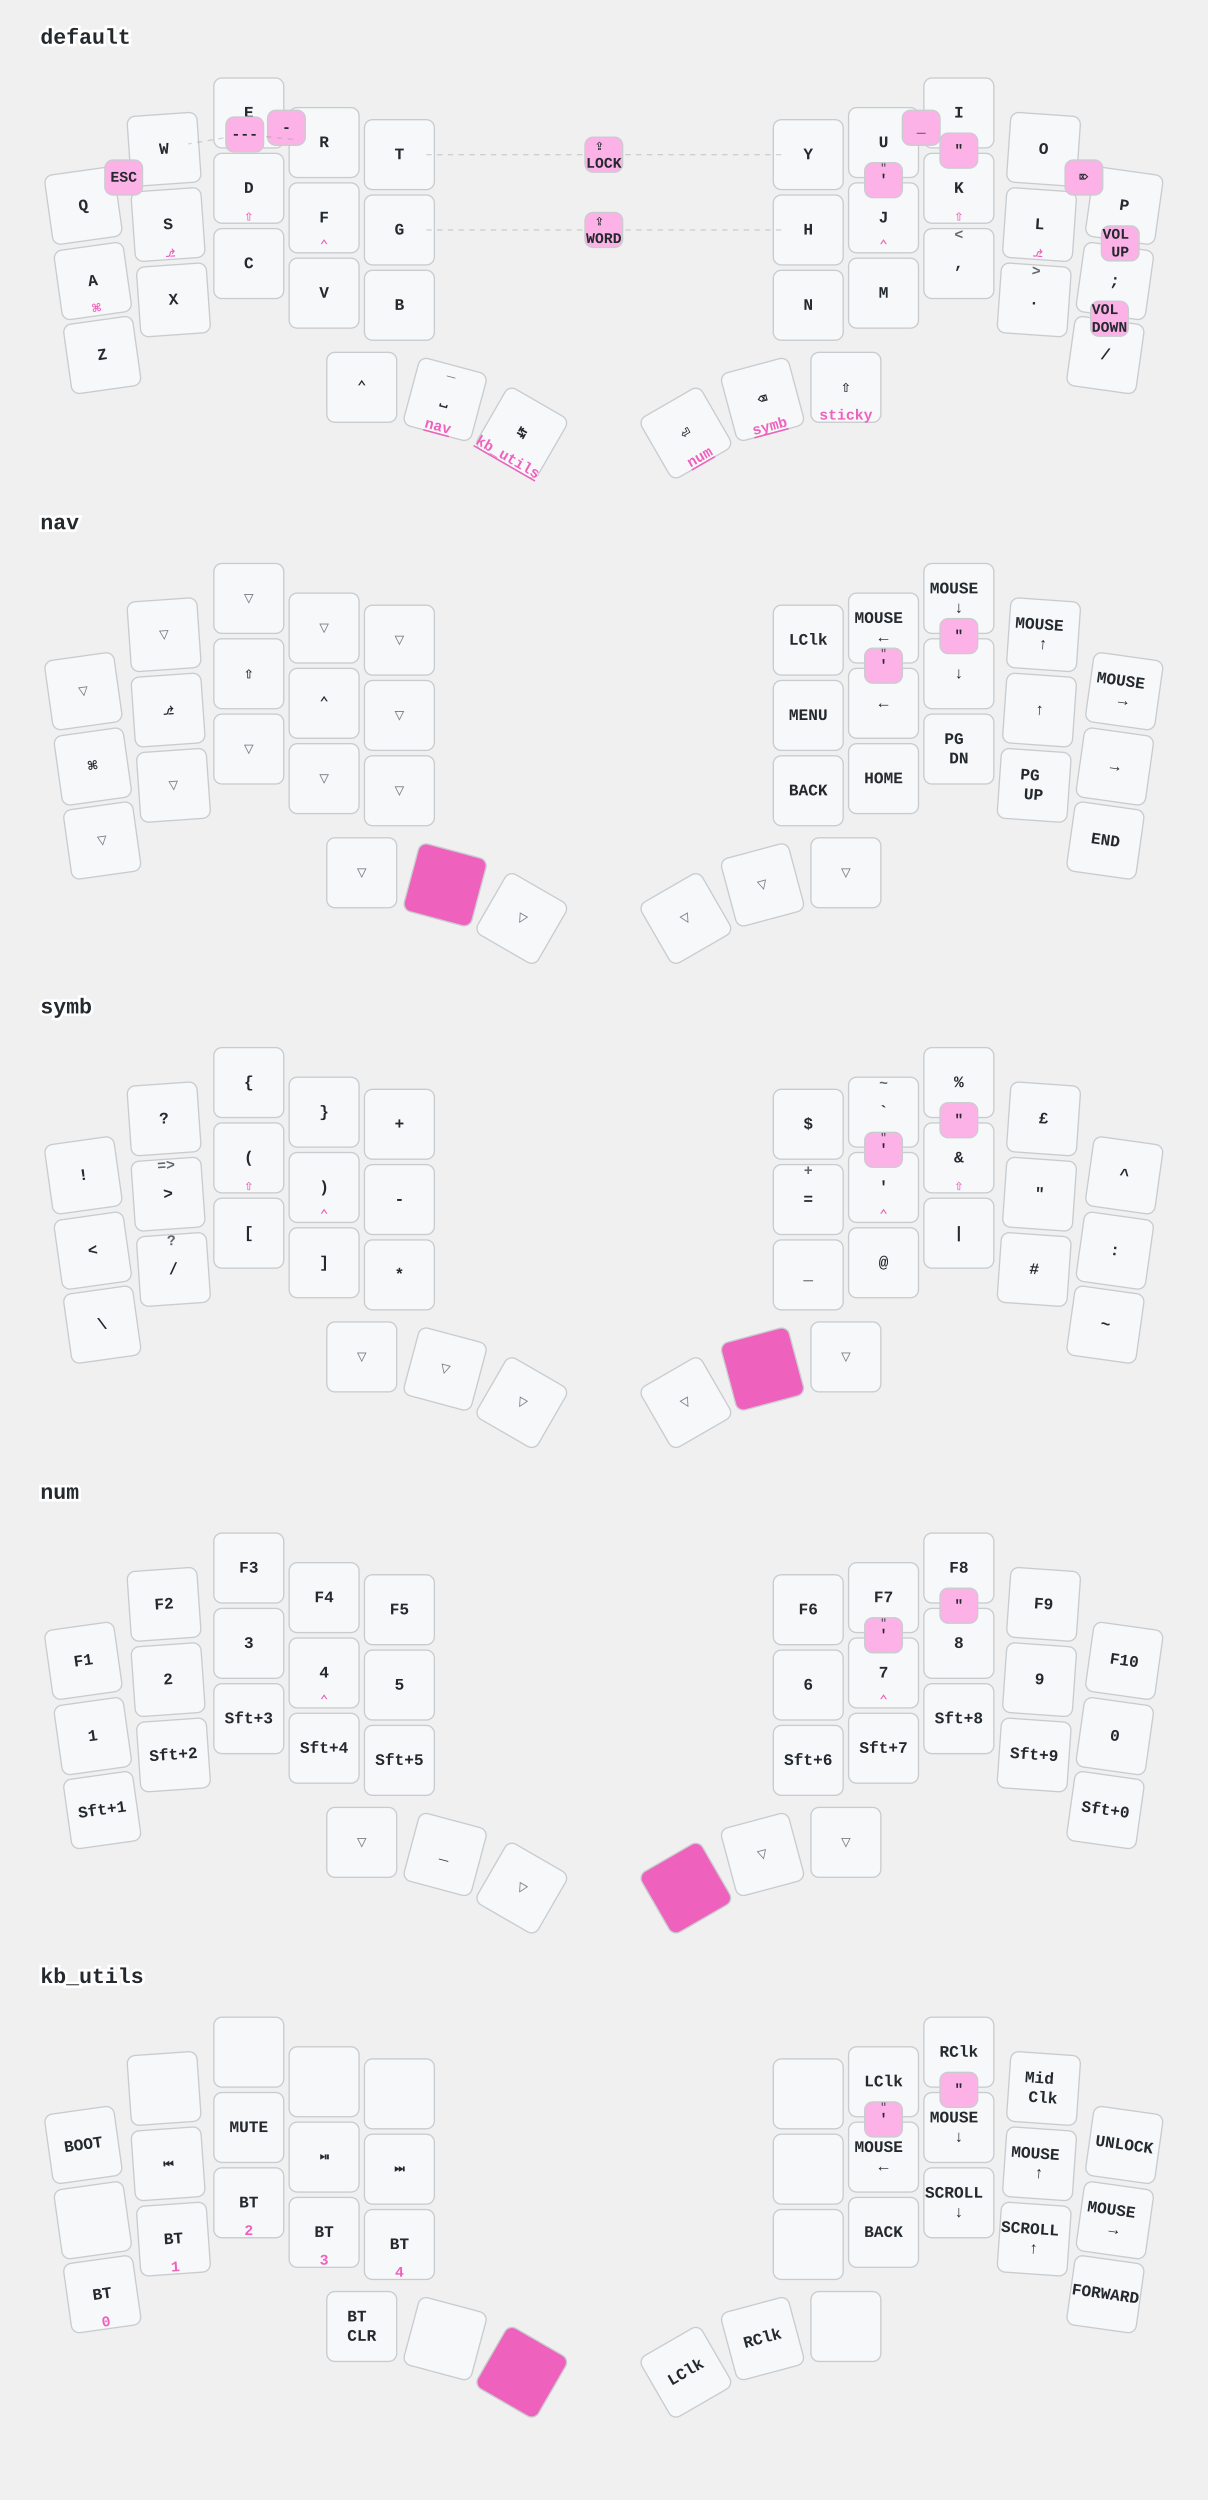
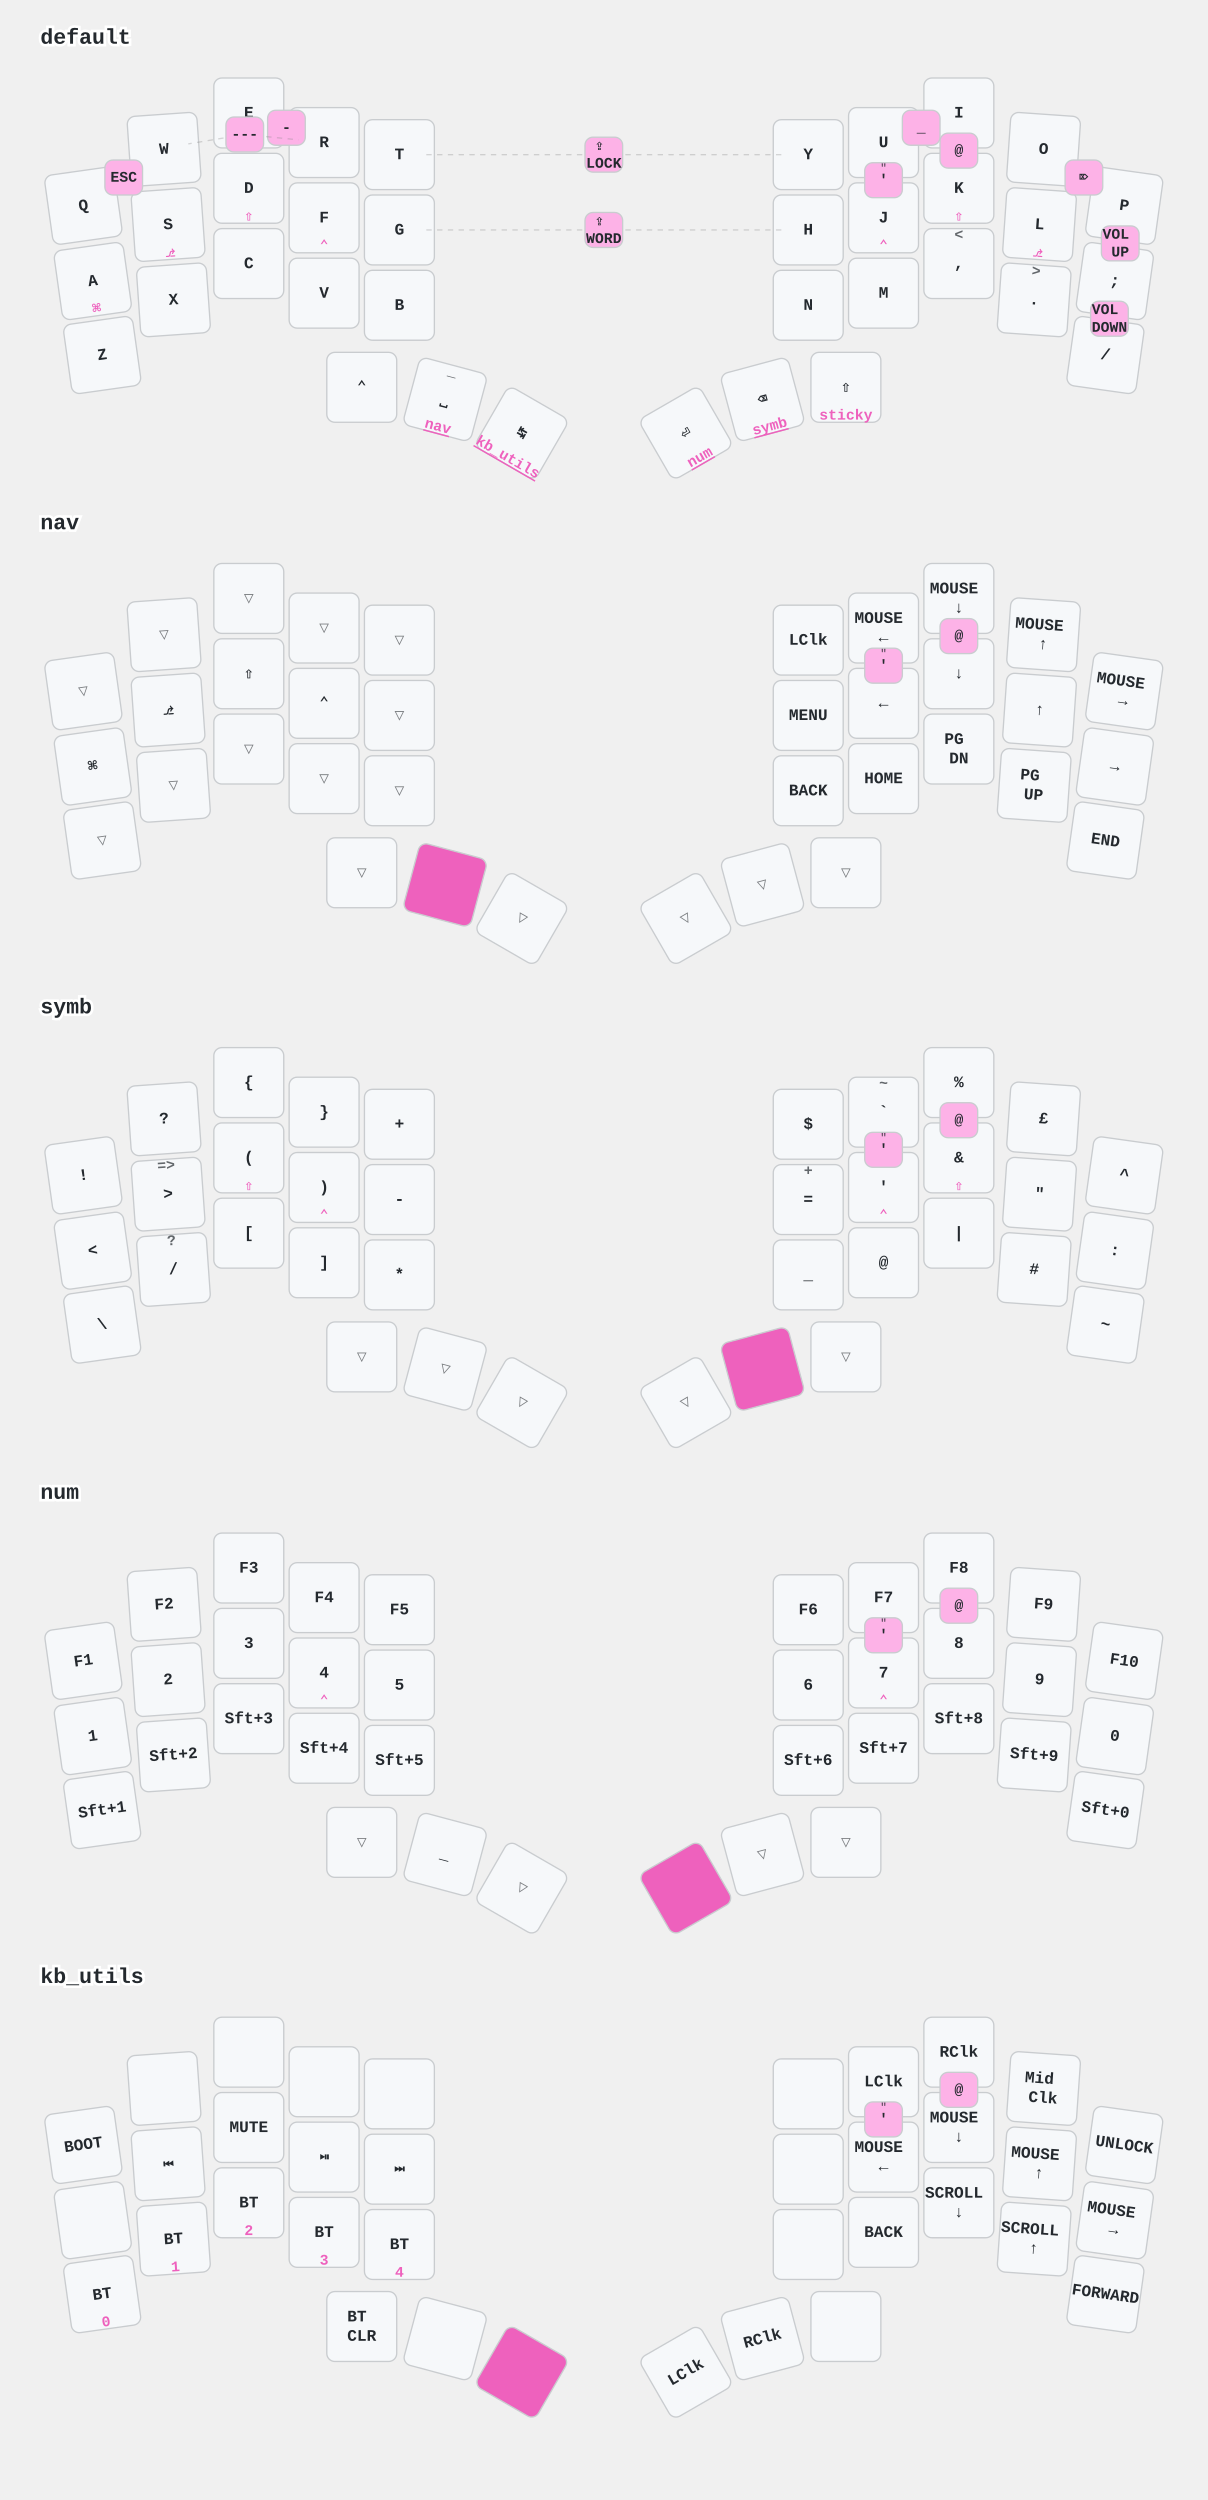
<svg xmlns="http://www.w3.org/2000/svg" width="898" height="1859" viewBox="0 0 898 1859" class="keymap">
  <style>/* inherit to force styles through use tags */
svg path {
    fill: inherit;
}

/* font and background color specifications */
svg.keymap {
    font-family: SFMono-Regular,Consolas,Liberation Mono,Menlo,monospace;
    font-size: 14px;
    font-kerning: normal;
    text-rendering: optimizeLegibility;
    fill: #24292e;
}

/* default key styling */
rect.key {
    fill: #f6f8fa;
}

rect.key, rect.combo {
    stroke: #c9cccf;
    stroke-width: 1;
}

/* default key side styling, only used is draw_key_sides is set */
rect.side {
    filter: brightness(90%);
}

/* color accent for combo boxes */
rect.combo, rect.combo-separate {
    fill: #cdf;
}

/* color accent for held keys */
rect.held, rect.combo.held {
    fill: #fdd;
}

/* color accent for ghost (optional) keys */
rect.ghost, rect.combo.ghost {
    stroke-dasharray: 4, 4;
    stroke-width: 2;
}

text {
    text-anchor: middle;
    dominant-baseline: middle;
}

/* styling for layer labels */
text.label {
    font-weight: bold;
    text-anchor: start;
    stroke: white;
    stroke-width: 4;
    paint-order: stroke;
}

/* styling for optional footer */
text.footer {
    text-anchor: end;
    dominant-baseline: auto;
    stroke: white;
    stroke-width: 4;
    paint-order: stroke;
}

/* styling for combo tap, and key non-tap label text */
text.combo, text.hold, text.shifted, text.left, text.right {
    font-size: 11px;
}

text.hold {
    text-anchor: middle;
    dominant-baseline: auto;
}

text.shifted {
    text-anchor: middle;
    dominant-baseline: hanging;
}

text.left {
    text-anchor: start;
}

text.right {
    text-anchor: end;
}

text.layer-activator {
    text-decoration: underline;
}

/* styling for hold/shifted label text in combo box */
text.combo.hold, text.combo.shifted, text.combo.left, text.combo.right {
    font-size: 8px;
}

/* lighter symbol for transparent keys */
text.trans {
    fill: #7b7e81;
}

/* styling for combo dendrons */
path.combo {
    stroke-width: 1;
    stroke: gray;
    fill: none;
}

/* Start Tabler Icons Cleanup */
/* cannot use height/width with glyphs */
.icon-tabler &gt; path {
    fill: inherit;
    stroke: inherit;
    stroke-width: 2;
}
/* hide tabler's default box */
.icon-tabler &gt; path[stroke="none"][fill="none"] {
    visibility: hidden;
}
/* End Tabler Icons Cleanup */

/* font and background color specifications */
    svg.keymap {
      font-family: Ubuntu Mono, Inconsolata, Consolas, Liberation Mono, Menlo, monospace;
      font-size: 12px;
      font-weight: bold;
      text-rendering: optimizeLegibility;
    }

    /* default key styling */
    rect {
        fill: #f6f8fa;
        stroke: #c9cccf;
        stroke-width: 1;
    }

    /* color accent for combo boxes */
    rect.combo {
        fill: #fdb2e7;
    }

    /* color accent for held keys */
    rect.held, rect.combo.held {
        fill: #ee61bd;
    }

    /* color accent for ghost (optional) keys */
    rect.ghost, rect.combo.ghost {
        fill: #ddd;
    }

    text {
        text-anchor: middle;
        dominant-baseline: middle;
    }

    /* styling for layer labels */
    text.label {
        font-weight: bold;
        font-size: 16px;
        text-anchor: start;
        stroke: white;
        fill: #ee61bd
        stroke-width: 2;
        paint-order: stroke;
    }

    /* styling for combo tap, and key hold/shifted label text */
    text.combo, text.hold, text.shifted {
        font-size: 11px;
    }

    text.hold {
        text-anchor: middle;
        dominant-baseline: auto;
        fill: #ee61bd;
    }

    text.shifted {
        text-anchor: middle;
        dominant-baseline: hanging;
        opacity: 0.7;
    }

    /* styling for hold/shifted label text in combo box */
    text.combo.hold, text.combo.shifted {
        font-size: 8px;
    }

    /* styling for combo dendrons */
    path {
        stroke-width: 1;
        stroke: gray;
        fill: none;
    }
    path.combo {
      stroke-dasharray: 4, 4;
      stroke-opacity: 0.3;
    }
    path.combo {
      stroke-dasharray: 4, 4;
      stroke-opacity: 0.3;
    }</style>
  <g transform="translate(30, 0)" class="layer-default">
    <text x="0" y="28" class="label" id="default">default</text>
    <g transform="translate(0, 56)">
      <g transform="translate(32, 97) rotate(-8.0)" class="key keypos-0">
        <rect rx="6" ry="6" x="-26" y="-26" width="52" height="52" class="key" />
        <text x="0" y="0" class="key tap">Q</text>
      </g>
      <g transform="translate(92, 55) rotate(-4.0)" class="key keypos-1">
        <rect rx="6" ry="6" x="-26" y="-26" width="52" height="52" class="key" />
        <text x="0" y="0" class="key tap">W</text>
      </g>
      <g transform="translate(155, 28)" class="key keypos-2">
        <rect rx="6" ry="6" x="-26" y="-26" width="52" height="52" class="key" />
        <text x="0" y="0" class="key tap">E</text>
      </g>
      <g transform="translate(211, 50)" class="key keypos-3">
        <rect rx="6" ry="6" x="-26" y="-26" width="52" height="52" class="key" />
        <text x="0" y="0" class="key tap">R</text>
      </g>
      <g transform="translate(267, 59)" class="key keypos-4">
        <rect rx="6" ry="6" x="-26" y="-26" width="52" height="52" class="key" />
        <text x="0" y="0" class="key tap">T</text>
      </g>
      <g transform="translate(571, 59)" class="key keypos-5">
        <rect rx="6" ry="6" x="-26" y="-26" width="52" height="52" class="key" />
        <text x="0" y="0" class="key tap">Y</text>
      </g>
      <g transform="translate(627, 50)" class="key keypos-6">
        <rect rx="6" ry="6" x="-26" y="-26" width="52" height="52" class="key" />
        <text x="0" y="0" class="key tap">U</text>
      </g>
      <g transform="translate(683, 28)" class="key keypos-7">
        <rect rx="6" ry="6" x="-26" y="-26" width="52" height="52" class="key" />
        <text x="0" y="0" class="key tap">I</text>
      </g>
      <g transform="translate(746, 55) rotate(4.0)" class="key keypos-8">
        <rect rx="6" ry="6" x="-26" y="-26" width="52" height="52" class="key" />
        <text x="0" y="0" class="key tap">O</text>
      </g>
      <g transform="translate(806, 97) rotate(8.0)" class="key keypos-9">
        <rect rx="6" ry="6" x="-26" y="-26" width="52" height="52" class="key" />
        <text x="0" y="0" class="key tap">P</text>
      </g>
      <g transform="translate(39, 153) rotate(-8.0)" class="key keypos-10">
        <rect rx="6" ry="6" x="-26" y="-26" width="52" height="52" class="key" />
        <text x="0" y="0" class="key tap">A</text>
        <text x="0" y="24" class="key hold">⌘</text>
      </g>
      <g transform="translate(95, 111) rotate(-4.0)" class="key keypos-11">
        <rect rx="6" ry="6" x="-26" y="-26" width="52" height="52" class="key" />
        <text x="0" y="0" class="key tap">S</text>
        <text x="0" y="24" class="key hold">⎇</text>
      </g>
      <g transform="translate(155, 84)" class="key keypos-12">
        <rect rx="6" ry="6" x="-26" y="-26" width="52" height="52" class="key" />
        <text x="0" y="0" class="key tap">D</text>
        <text x="0" y="24" class="key hold">⇧</text>
      </g>
      <g transform="translate(211, 106)" class="key keypos-13">
        <rect rx="6" ry="6" x="-26" y="-26" width="52" height="52" class="key" />
        <text x="0" y="0" class="key tap">F</text>
        <text x="0" y="24" class="key hold">⌃</text>
      </g>
      <g transform="translate(267, 115)" class="key keypos-14">
        <rect rx="6" ry="6" x="-26" y="-26" width="52" height="52" class="key" />
        <text x="0" y="0" class="key tap">G</text>
      </g>
      <g transform="translate(571, 115)" class="key keypos-15">
        <rect rx="6" ry="6" x="-26" y="-26" width="52" height="52" class="key" />
        <text x="0" y="0" class="key tap">H</text>
      </g>
      <g transform="translate(627, 106)" class="key keypos-16">
        <rect rx="6" ry="6" x="-26" y="-26" width="52" height="52" class="key" />
        <text x="0" y="0" class="key tap">J</text>
        <text x="0" y="24" class="key hold">⌃</text>
      </g>
      <g transform="translate(683, 84)" class="key keypos-17">
        <rect rx="6" ry="6" x="-26" y="-26" width="52" height="52" class="key" />
        <text x="0" y="0" class="key tap">K</text>
        <text x="0" y="24" class="key hold">⇧</text>
      </g>
      <g transform="translate(743, 111) rotate(4.0)" class="key keypos-18">
        <rect rx="6" ry="6" x="-26" y="-26" width="52" height="52" class="key" />
        <text x="0" y="0" class="key tap">L</text>
        <text x="0" y="24" class="key hold">⎇</text>
      </g>
      <g transform="translate(799, 153) rotate(8.0)" class="key keypos-19">
        <rect rx="6" ry="6" x="-26" y="-26" width="52" height="52" class="key" />
        <text x="0" y="0" class="key tap">;</text>
        <text x="0" y="24" class="key hold">⌘</text>
        <text x="0" y="-24" class="key shifted">:</text>
      </g>
      <g transform="translate(46, 208) rotate(-8.0)" class="key keypos-20">
        <rect rx="6" ry="6" x="-26" y="-26" width="52" height="52" class="key" />
        <text x="0" y="0" class="key tap">Z</text>
      </g>
      <g transform="translate(99, 167) rotate(-4.0)" class="key keypos-21">
        <rect rx="6" ry="6" x="-26" y="-26" width="52" height="52" class="key" />
        <text x="0" y="0" class="key tap">X</text>
      </g>
      <g transform="translate(155, 140)" class="key keypos-22">
        <rect rx="6" ry="6" x="-26" y="-26" width="52" height="52" class="key" />
        <text x="0" y="0" class="key tap">C</text>
      </g>
      <g transform="translate(211, 162)" class="key keypos-23">
        <rect rx="6" ry="6" x="-26" y="-26" width="52" height="52" class="key" />
        <text x="0" y="0" class="key tap">V</text>
      </g>
      <g transform="translate(267, 171)" class="key keypos-24">
        <rect rx="6" ry="6" x="-26" y="-26" width="52" height="52" class="key" />
        <text x="0" y="0" class="key tap">B</text>
      </g>
      <g transform="translate(571, 171)" class="key keypos-25">
        <rect rx="6" ry="6" x="-26" y="-26" width="52" height="52" class="key" />
        <text x="0" y="0" class="key tap">N</text>
      </g>
      <g transform="translate(627, 162)" class="key keypos-26">
        <rect rx="6" ry="6" x="-26" y="-26" width="52" height="52" class="key" />
        <text x="0" y="0" class="key tap">M</text>
      </g>
      <g transform="translate(683, 140)" class="key keypos-27">
        <rect rx="6" ry="6" x="-26" y="-26" width="52" height="52" class="key" />
        <text x="0" y="0" class="key tap">,</text>
        <text x="0" y="-24" class="key shifted">&lt;</text>
      </g>
      <g transform="translate(739, 167) rotate(4.0)" class="key keypos-28">
        <rect rx="6" ry="6" x="-26" y="-26" width="52" height="52" class="key" />
        <text x="0" y="0" class="key tap">.</text>
        <text x="0" y="-24" class="key shifted">&gt;</text>
      </g>
      <g transform="translate(792, 208) rotate(8.0)" class="key keypos-29">
        <rect rx="6" ry="6" x="-26" y="-26" width="52" height="52" class="key" />
        <text x="0" y="0" class="key tap">/</text>
      </g>
      <g transform="translate(239, 232)" class="key keypos-30">
        <rect rx="6" ry="6" x="-26" y="-26" width="52" height="52" class="key" />
        <text x="0" y="0" class="key tap">⌃</text>
      </g>
      <g transform="translate(301, 241) rotate(15.0)" class="key keypos-31">
        <rect rx="6" ry="6" x="-26" y="-26" width="52" height="52" class="key" />
        <text x="0" y="0" class="key tap">⎵</text>
        <a href="#nav">
          <text x="0" y="24" class="key hold layer-activator">nav</text>
        </a>
        <text x="0" y="-24" class="key shifted">_</text>
      </g>
      <g transform="translate(358, 266) rotate(30.0)" class="key keypos-32">
        <rect rx="6" ry="6" x="-26" y="-26" width="52" height="52" class="key" />
        <text x="0" y="0" class="key tap">↹</text>
        <a href="#kb_utils">
          <text x="0" y="24" class="key hold layer-activator">kb_utils</text>
        </a>
      </g>
      <g transform="translate(480, 266) rotate(-30.0)" class="key keypos-33">
        <rect rx="6" ry="6" x="-26" y="-26" width="52" height="52" class="key" />
        <text x="0" y="0" class="key tap">⏎</text>
        <a href="#num">
          <text x="0" y="24" class="key hold layer-activator">num</text>
        </a>
      </g>
      <g transform="translate(537, 241) rotate(-15.0)" class="key keypos-34">
        <rect rx="6" ry="6" x="-26" y="-26" width="52" height="52" class="key" />
        <text x="0" y="0" class="key tap">⌫</text>
        <a href="#symb">
          <text x="0" y="24" class="key hold layer-activator">symb</text>
        </a>
      </g>
      <g transform="translate(599, 232)" class="key keypos-35">
        <rect rx="6" ry="6" x="-26" y="-26" width="52" height="52" class="key" />
        <text x="0" y="0" class="key tap">⇧</text>
        <text x="0" y="24" class="key hold">sticky</text>
      </g>
      <g class="combo combopos-0">
        <path d="M419,115 l-134,0" class="combo" />
        <path d="M419,115 l134,0" class="combo" />
        <rect rx="6" ry="6" x="405" y="102" width="28" height="26" class="combo" />
        <text x="419" y="115" class="combo tap">
          <tspan x="419" dy="-0.6em">⇪</tspan>
          <tspan x="419" dy="1.2em">WORD</tspan>
        </text>
      </g>
      <g class="combo combopos-1">
        <rect rx="6" ry="6" x="48" y="63" width="28" height="26" class="combo" />
        <text x="62" y="76" class="combo tap">ESC</text>
      </g>
      <g class="combo combopos-2">
        <rect rx="6" ry="6" x="789" y="112" width="28" height="26" class="combo" />
        <text x="803" y="125" class="combo tap">
          <tspan x="803" dy="-0.6em">VOL</tspan>
          <tspan x="803" dy="1.2em">UP</tspan>
        </text>
      </g>
      <g class="combo combopos-3">
        <rect rx="6" ry="6" x="781" y="168" width="28" height="26" class="combo" />
        <text x="795" y="181" class="combo tap">
          <tspan x="795" dy="-0.6em">VOL</tspan>
          <tspan x="795" dy="1.2em">DOWN</tspan>
        </text>
      </g>
      <g class="combo combopos-4">
        <path d="M419,59 l-134,0" class="combo" />
        <path d="M419,59 l134,0" class="combo" />
        <rect rx="6" ry="6" x="405" y="46" width="28" height="26" class="combo" />
        <text x="419" y="59" class="combo tap">
          <tspan x="419" dy="-0.6em">⇪</tspan>
          <tspan x="419" dy="1.2em">LOCK</tspan>
        </text>
      </g>
      <g class="combo combopos-5">
        <rect rx="6" ry="6" x="762" y="63" width="28" height="26" class="combo" />
        <text x="776" y="76" class="combo tap">⌦</text>
      </g>
      <g class="combo combopos-6">
        <rect rx="6" ry="6" x="641" y="26" width="28" height="26" class="combo" />
        <text x="655" y="39" class="combo tap">_</text>
      </g>
      <g class="combo combopos-7">
        <rect rx="6" ry="6" x="169" y="26" width="28" height="26" class="combo" />
        <text x="183" y="39" class="combo tap">-</text>
      </g>
      <g class="combo combopos-8">
        <path d="M152,44 l40,4" class="combo" />
        <path d="M152,44 l-42,7" class="combo" />
        <rect rx="6" ry="6" x="138" y="31" width="28" height="26" class="combo" />
        <text x="152" y="44" class="combo tap">---</text>
      </g>
      <g class="combo combopos-10">
        <rect rx="6" ry="6" x="613" y="65" width="28" height="26" class="combo" />
        <text x="627" y="78" class="combo tap">'</text>
        <text x="627" y="67" class="combo shifted">"</text>
      </g>
      <g class="combo combopos-11">
        <rect rx="6" ry="6" x="669" y="43" width="28" height="26" class="combo" />
-         <text x="683" y="56" class="combo tap">"</text>
+         <text x="683" y="56" class="combo tap">@</text>
      </g>
    </g>
  </g>
  <g transform="translate(30, 361)" class="layer-nav">
    <text x="0" y="28" class="label" id="nav">nav</text>
    <g transform="translate(0, 56)">
      <g transform="translate(32, 97) rotate(-8.0)" class="key trans keypos-0">
        <rect rx="6" ry="6" x="-26" y="-26" width="52" height="52" class="key trans" />
        <text x="0" y="0" class="key trans tap">▽</text>
      </g>
      <g transform="translate(92, 55) rotate(-4.0)" class="key trans keypos-1">
        <rect rx="6" ry="6" x="-26" y="-26" width="52" height="52" class="key trans" />
        <text x="0" y="0" class="key trans tap">▽</text>
      </g>
      <g transform="translate(155, 28)" class="key trans keypos-2">
        <rect rx="6" ry="6" x="-26" y="-26" width="52" height="52" class="key trans" />
        <text x="0" y="0" class="key trans tap">▽</text>
      </g>
      <g transform="translate(211, 50)" class="key trans keypos-3">
        <rect rx="6" ry="6" x="-26" y="-26" width="52" height="52" class="key trans" />
        <text x="0" y="0" class="key trans tap">▽</text>
      </g>
      <g transform="translate(267, 59)" class="key trans keypos-4">
        <rect rx="6" ry="6" x="-26" y="-26" width="52" height="52" class="key trans" />
        <text x="0" y="0" class="key trans tap">▽</text>
      </g>
      <g transform="translate(571, 59)" class="key keypos-5">
        <rect rx="6" ry="6" x="-26" y="-26" width="52" height="52" class="key" />
        <text x="0" y="0" class="key tap">LClk</text>
      </g>
      <g transform="translate(627, 50)" class="key keypos-6">
        <rect rx="6" ry="6" x="-26" y="-26" width="52" height="52" class="key" />
        <text x="0" y="0" class="key tap">
          <tspan x="0" dy="-0.6em">MOUSE</tspan>
          <tspan x="0" dy="1.2em">←</tspan>
        </text>
      </g>
      <g transform="translate(683, 28)" class="key keypos-7">
        <rect rx="6" ry="6" x="-26" y="-26" width="52" height="52" class="key" />
        <text x="0" y="0" class="key tap">
          <tspan x="0" dy="-0.6em">MOUSE</tspan>
          <tspan x="0" dy="1.2em">↓</tspan>
        </text>
      </g>
      <g transform="translate(746, 55) rotate(4.0)" class="key keypos-8">
        <rect rx="6" ry="6" x="-26" y="-26" width="52" height="52" class="key" />
        <text x="0" y="0" class="key tap">
          <tspan x="0" dy="-0.6em">MOUSE</tspan>
          <tspan x="0" dy="1.2em">↑</tspan>
        </text>
      </g>
      <g transform="translate(806, 97) rotate(8.0)" class="key keypos-9">
        <rect rx="6" ry="6" x="-26" y="-26" width="52" height="52" class="key" />
        <text x="0" y="0" class="key tap">
          <tspan x="0" dy="-0.6em">MOUSE</tspan>
          <tspan x="0" dy="1.2em">→</tspan>
        </text>
      </g>
      <g transform="translate(39, 153) rotate(-8.0)" class="key keypos-10">
        <rect rx="6" ry="6" x="-26" y="-26" width="52" height="52" class="key" />
        <text x="0" y="0" class="key tap">⌘</text>
      </g>
      <g transform="translate(95, 111) rotate(-4.0)" class="key keypos-11">
        <rect rx="6" ry="6" x="-26" y="-26" width="52" height="52" class="key" />
        <text x="0" y="0" class="key tap">⎇</text>
      </g>
      <g transform="translate(155, 84)" class="key keypos-12">
        <rect rx="6" ry="6" x="-26" y="-26" width="52" height="52" class="key" />
        <text x="0" y="0" class="key tap">⇧</text>
      </g>
      <g transform="translate(211, 106)" class="key keypos-13">
        <rect rx="6" ry="6" x="-26" y="-26" width="52" height="52" class="key" />
        <text x="0" y="0" class="key tap">⌃</text>
      </g>
      <g transform="translate(267, 115)" class="key trans keypos-14">
        <rect rx="6" ry="6" x="-26" y="-26" width="52" height="52" class="key trans" />
        <text x="0" y="0" class="key trans tap">▽</text>
      </g>
      <g transform="translate(571, 115)" class="key keypos-15">
        <rect rx="6" ry="6" x="-26" y="-26" width="52" height="52" class="key" />
        <text x="0" y="0" class="key tap">MENU</text>
      </g>
      <g transform="translate(627, 106)" class="key keypos-16">
        <rect rx="6" ry="6" x="-26" y="-26" width="52" height="52" class="key" />
        <text x="0" y="0" class="key tap">←</text>
      </g>
      <g transform="translate(683, 84)" class="key keypos-17">
        <rect rx="6" ry="6" x="-26" y="-26" width="52" height="52" class="key" />
        <text x="0" y="0" class="key tap">↓</text>
      </g>
      <g transform="translate(743, 111) rotate(4.0)" class="key keypos-18">
        <rect rx="6" ry="6" x="-26" y="-26" width="52" height="52" class="key" />
        <text x="0" y="0" class="key tap">↑</text>
      </g>
      <g transform="translate(799, 153) rotate(8.0)" class="key keypos-19">
        <rect rx="6" ry="6" x="-26" y="-26" width="52" height="52" class="key" />
        <text x="0" y="0" class="key tap">→</text>
      </g>
      <g transform="translate(46, 208) rotate(-8.0)" class="key trans keypos-20">
        <rect rx="6" ry="6" x="-26" y="-26" width="52" height="52" class="key trans" />
        <text x="0" y="0" class="key trans tap">▽</text>
      </g>
      <g transform="translate(99, 167) rotate(-4.0)" class="key trans keypos-21">
        <rect rx="6" ry="6" x="-26" y="-26" width="52" height="52" class="key trans" />
        <text x="0" y="0" class="key trans tap">▽</text>
      </g>
      <g transform="translate(155, 140)" class="key trans keypos-22">
        <rect rx="6" ry="6" x="-26" y="-26" width="52" height="52" class="key trans" />
        <text x="0" y="0" class="key trans tap">▽</text>
      </g>
      <g transform="translate(211, 162)" class="key trans keypos-23">
        <rect rx="6" ry="6" x="-26" y="-26" width="52" height="52" class="key trans" />
        <text x="0" y="0" class="key trans tap">▽</text>
      </g>
      <g transform="translate(267, 171)" class="key trans keypos-24">
        <rect rx="6" ry="6" x="-26" y="-26" width="52" height="52" class="key trans" />
        <text x="0" y="0" class="key trans tap">▽</text>
      </g>
      <g transform="translate(571, 171)" class="key keypos-25">
        <rect rx="6" ry="6" x="-26" y="-26" width="52" height="52" class="key" />
        <text x="0" y="0" class="key tap">BACK</text>
      </g>
      <g transform="translate(627, 162)" class="key keypos-26">
        <rect rx="6" ry="6" x="-26" y="-26" width="52" height="52" class="key" />
        <text x="0" y="0" class="key tap">HOME</text>
      </g>
      <g transform="translate(683, 140)" class="key keypos-27">
        <rect rx="6" ry="6" x="-26" y="-26" width="52" height="52" class="key" />
        <text x="0" y="0" class="key tap">
          <tspan x="0" dy="-0.6em">PG</tspan>
          <tspan x="0" dy="1.2em">DN</tspan>
        </text>
      </g>
      <g transform="translate(739, 167) rotate(4.0)" class="key keypos-28">
        <rect rx="6" ry="6" x="-26" y="-26" width="52" height="52" class="key" />
        <text x="0" y="0" class="key tap">
          <tspan x="0" dy="-0.6em">PG</tspan>
          <tspan x="0" dy="1.2em">UP</tspan>
        </text>
      </g>
      <g transform="translate(792, 208) rotate(8.0)" class="key keypos-29">
        <rect rx="6" ry="6" x="-26" y="-26" width="52" height="52" class="key" />
        <text x="0" y="0" class="key tap">END</text>
      </g>
      <g transform="translate(239, 232)" class="key trans keypos-30">
        <rect rx="6" ry="6" x="-26" y="-26" width="52" height="52" class="key trans" />
        <text x="0" y="0" class="key trans tap">▽</text>
      </g>
      <g transform="translate(301, 241) rotate(15.0)" class="key held keypos-31">
        <rect rx="6" ry="6" x="-26" y="-26" width="52" height="52" class="key held" />
      </g>
      <g transform="translate(358, 266) rotate(30.0)" class="key trans keypos-32">
        <rect rx="6" ry="6" x="-26" y="-26" width="52" height="52" class="key trans" />
        <text x="0" y="0" class="key trans tap">▽</text>
      </g>
      <g transform="translate(480, 266) rotate(-30.0)" class="key trans keypos-33">
        <rect rx="6" ry="6" x="-26" y="-26" width="52" height="52" class="key trans" />
        <text x="0" y="0" class="key trans tap">▽</text>
      </g>
      <g transform="translate(537, 241) rotate(-15.0)" class="key trans keypos-34">
        <rect rx="6" ry="6" x="-26" y="-26" width="52" height="52" class="key trans" />
        <text x="0" y="0" class="key trans tap">▽</text>
      </g>
      <g transform="translate(599, 232)" class="key trans keypos-35">
        <rect rx="6" ry="6" x="-26" y="-26" width="52" height="52" class="key trans" />
        <text x="0" y="0" class="key trans tap">▽</text>
      </g>
      <g class="combo combopos-0">
        <rect rx="6" ry="6" x="613" y="65" width="28" height="26" class="combo" />
        <text x="627" y="78" class="combo tap">'</text>
        <text x="627" y="67" class="combo shifted">"</text>
      </g>
      <g class="combo combopos-1">
        <rect rx="6" ry="6" x="669" y="43" width="28" height="26" class="combo" />
-         <text x="683" y="56" class="combo tap">"</text>
+         <text x="683" y="56" class="combo tap">@</text>
      </g>
    </g>
  </g>
  <g transform="translate(30, 721)" class="layer-symb">
    <text x="0" y="28" class="label" id="symb">symb</text>
    <g transform="translate(0, 56)">
      <g transform="translate(32, 97) rotate(-8.0)" class="key keypos-0">
        <rect rx="6" ry="6" x="-26" y="-26" width="52" height="52" class="key" />
        <text x="0" y="0" class="key tap">!</text>
      </g>
      <g transform="translate(92, 55) rotate(-4.0)" class="key keypos-1">
        <rect rx="6" ry="6" x="-26" y="-26" width="52" height="52" class="key" />
        <text x="0" y="0" class="key tap">?</text>
      </g>
      <g transform="translate(155, 28)" class="key keypos-2">
        <rect rx="6" ry="6" x="-26" y="-26" width="52" height="52" class="key" />
        <text x="0" y="0" class="key tap">{</text>
      </g>
      <g transform="translate(211, 50)" class="key keypos-3">
        <rect rx="6" ry="6" x="-26" y="-26" width="52" height="52" class="key" />
        <text x="0" y="0" class="key tap">}</text>
      </g>
      <g transform="translate(267, 59)" class="key keypos-4">
        <rect rx="6" ry="6" x="-26" y="-26" width="52" height="52" class="key" />
        <text x="0" y="0" class="key tap">+</text>
      </g>
      <g transform="translate(571, 59)" class="key keypos-5">
        <rect rx="6" ry="6" x="-26" y="-26" width="52" height="52" class="key" />
        <text x="0" y="0" class="key tap">$</text>
      </g>
      <g transform="translate(627, 50)" class="key keypos-6">
        <rect rx="6" ry="6" x="-26" y="-26" width="52" height="52" class="key" />
        <text x="0" y="0" class="key tap">`</text>
        <text x="0" y="-24" class="key shifted">~</text>
      </g>
      <g transform="translate(683, 28)" class="key keypos-7">
        <rect rx="6" ry="6" x="-26" y="-26" width="52" height="52" class="key" />
        <text x="0" y="0" class="key tap">%</text>
      </g>
      <g transform="translate(746, 55) rotate(4.0)" class="key keypos-8">
        <rect rx="6" ry="6" x="-26" y="-26" width="52" height="52" class="key" />
        <text x="0" y="0" class="key tap">£</text>
      </g>
      <g transform="translate(806, 97) rotate(8.0)" class="key keypos-9">
        <rect rx="6" ry="6" x="-26" y="-26" width="52" height="52" class="key" />
        <text x="0" y="0" class="key tap">^</text>
      </g>
      <g transform="translate(39, 153) rotate(-8.0)" class="key keypos-10">
        <rect rx="6" ry="6" x="-26" y="-26" width="52" height="52" class="key" />
        <text x="0" y="0" class="key tap">&lt;</text>
      </g>
      <g transform="translate(95, 111) rotate(-4.0)" class="key keypos-11">
        <rect rx="6" ry="6" x="-26" y="-26" width="52" height="52" class="key" />
        <text x="0" y="0" class="key tap">&gt;</text>
        <text x="0" y="-24" class="key shifted">=&gt;</text>
      </g>
      <g transform="translate(155, 84)" class="key keypos-12">
        <rect rx="6" ry="6" x="-26" y="-26" width="52" height="52" class="key" />
        <text x="0" y="0" class="key tap">(</text>
        <text x="0" y="24" class="key hold">⇧</text>
      </g>
      <g transform="translate(211, 106)" class="key keypos-13">
        <rect rx="6" ry="6" x="-26" y="-26" width="52" height="52" class="key" />
        <text x="0" y="0" class="key tap">)</text>
        <text x="0" y="24" class="key hold">⌃</text>
      </g>
      <g transform="translate(267, 115)" class="key keypos-14">
        <rect rx="6" ry="6" x="-26" y="-26" width="52" height="52" class="key" />
        <text x="0" y="0" class="key tap">-</text>
      </g>
      <g transform="translate(571, 115)" class="key keypos-15">
        <rect rx="6" ry="6" x="-26" y="-26" width="52" height="52" class="key" />
        <text x="0" y="0" class="key tap">=</text>
        <text x="0" y="-24" class="key shifted">+</text>
      </g>
      <g transform="translate(627, 106)" class="key keypos-16">
        <rect rx="6" ry="6" x="-26" y="-26" width="52" height="52" class="key" />
        <text x="0" y="0" class="key tap">'</text>
        <text x="0" y="24" class="key hold">⌃</text>
        <text x="0" y="-24" class="key shifted">"</text>
      </g>
      <g transform="translate(683, 84)" class="key keypos-17">
        <rect rx="6" ry="6" x="-26" y="-26" width="52" height="52" class="key" />
        <text x="0" y="0" class="key tap">&amp;</text>
        <text x="0" y="24" class="key hold">⇧</text>
      </g>
      <g transform="translate(743, 111) rotate(4.0)" class="key keypos-18">
        <rect rx="6" ry="6" x="-26" y="-26" width="52" height="52" class="key" />
        <text x="0" y="0" class="key tap">"</text>
      </g>
      <g transform="translate(799, 153) rotate(8.0)" class="key keypos-19">
        <rect rx="6" ry="6" x="-26" y="-26" width="52" height="52" class="key" />
        <text x="0" y="0" class="key tap">:</text>
      </g>
      <g transform="translate(46, 208) rotate(-8.0)" class="key keypos-20">
        <rect rx="6" ry="6" x="-26" y="-26" width="52" height="52" class="key" />
        <text x="0" y="0" class="key tap">\</text>
      </g>
      <g transform="translate(99, 167) rotate(-4.0)" class="key keypos-21">
        <rect rx="6" ry="6" x="-26" y="-26" width="52" height="52" class="key" />
        <text x="0" y="0" class="key tap">/</text>
        <text x="0" y="-24" class="key shifted">?</text>
      </g>
      <g transform="translate(155, 140)" class="key keypos-22">
        <rect rx="6" ry="6" x="-26" y="-26" width="52" height="52" class="key" />
        <text x="0" y="0" class="key tap">[</text>
      </g>
      <g transform="translate(211, 162)" class="key keypos-23">
        <rect rx="6" ry="6" x="-26" y="-26" width="52" height="52" class="key" />
        <text x="0" y="0" class="key tap">]</text>
      </g>
      <g transform="translate(267, 171)" class="key keypos-24">
        <rect rx="6" ry="6" x="-26" y="-26" width="52" height="52" class="key" />
        <text x="0" y="0" class="key tap">*</text>
      </g>
      <g transform="translate(571, 171)" class="key keypos-25">
        <rect rx="6" ry="6" x="-26" y="-26" width="52" height="52" class="key" />
        <text x="0" y="0" class="key tap">_</text>
      </g>
      <g transform="translate(627, 162)" class="key keypos-26">
        <rect rx="6" ry="6" x="-26" y="-26" width="52" height="52" class="key" />
        <text x="0" y="0" class="key tap">@</text>
      </g>
      <g transform="translate(683, 140)" class="key keypos-27">
        <rect rx="6" ry="6" x="-26" y="-26" width="52" height="52" class="key" />
        <text x="0" y="0" class="key tap">|</text>
      </g>
      <g transform="translate(739, 167) rotate(4.0)" class="key keypos-28">
        <rect rx="6" ry="6" x="-26" y="-26" width="52" height="52" class="key" />
        <text x="0" y="0" class="key tap">#</text>
      </g>
      <g transform="translate(792, 208) rotate(8.0)" class="key keypos-29">
        <rect rx="6" ry="6" x="-26" y="-26" width="52" height="52" class="key" />
        <text x="0" y="0" class="key tap">~</text>
      </g>
      <g transform="translate(239, 232)" class="key trans keypos-30">
        <rect rx="6" ry="6" x="-26" y="-26" width="52" height="52" class="key trans" />
        <text x="0" y="0" class="key trans tap">▽</text>
      </g>
      <g transform="translate(301, 241) rotate(15.0)" class="key trans keypos-31">
        <rect rx="6" ry="6" x="-26" y="-26" width="52" height="52" class="key trans" />
        <text x="0" y="0" class="key trans tap">▽</text>
      </g>
      <g transform="translate(358, 266) rotate(30.0)" class="key trans keypos-32">
        <rect rx="6" ry="6" x="-26" y="-26" width="52" height="52" class="key trans" />
        <text x="0" y="0" class="key trans tap">▽</text>
      </g>
      <g transform="translate(480, 266) rotate(-30.0)" class="key trans keypos-33">
        <rect rx="6" ry="6" x="-26" y="-26" width="52" height="52" class="key trans" />
        <text x="0" y="0" class="key trans tap">▽</text>
      </g>
      <g transform="translate(537, 241) rotate(-15.0)" class="key held keypos-34">
        <rect rx="6" ry="6" x="-26" y="-26" width="52" height="52" class="key held" />
      </g>
      <g transform="translate(599, 232)" class="key trans keypos-35">
        <rect rx="6" ry="6" x="-26" y="-26" width="52" height="52" class="key trans" />
        <text x="0" y="0" class="key trans tap">▽</text>
      </g>
      <g class="combo combopos-0">
        <rect rx="6" ry="6" x="613" y="65" width="28" height="26" class="combo" />
        <text x="627" y="78" class="combo tap">'</text>
        <text x="627" y="67" class="combo shifted">"</text>
      </g>
      <g class="combo combopos-1">
        <rect rx="6" ry="6" x="669" y="43" width="28" height="26" class="combo" />
-         <text x="683" y="56" class="combo tap">"</text>
+         <text x="683" y="56" class="combo tap">@</text>
      </g>
    </g>
  </g>
  <g transform="translate(30, 1082)" class="layer-num">
    <text x="0" y="28" class="label" id="num">num</text>
    <g transform="translate(0, 56)">
      <g transform="translate(32, 97) rotate(-8.0)" class="key keypos-0">
        <rect rx="6" ry="6" x="-26" y="-26" width="52" height="52" class="key" />
        <text x="0" y="0" class="key tap">F1</text>
      </g>
      <g transform="translate(92, 55) rotate(-4.0)" class="key keypos-1">
        <rect rx="6" ry="6" x="-26" y="-26" width="52" height="52" class="key" />
        <text x="0" y="0" class="key tap">F2</text>
      </g>
      <g transform="translate(155, 28)" class="key keypos-2">
        <rect rx="6" ry="6" x="-26" y="-26" width="52" height="52" class="key" />
        <text x="0" y="0" class="key tap">F3</text>
      </g>
      <g transform="translate(211, 50)" class="key keypos-3">
        <rect rx="6" ry="6" x="-26" y="-26" width="52" height="52" class="key" />
        <text x="0" y="0" class="key tap">F4</text>
      </g>
      <g transform="translate(267, 59)" class="key keypos-4">
        <rect rx="6" ry="6" x="-26" y="-26" width="52" height="52" class="key" />
        <text x="0" y="0" class="key tap">F5</text>
      </g>
      <g transform="translate(571, 59)" class="key keypos-5">
        <rect rx="6" ry="6" x="-26" y="-26" width="52" height="52" class="key" />
        <text x="0" y="0" class="key tap">F6</text>
      </g>
      <g transform="translate(627, 50)" class="key keypos-6">
        <rect rx="6" ry="6" x="-26" y="-26" width="52" height="52" class="key" />
        <text x="0" y="0" class="key tap">F7</text>
      </g>
      <g transform="translate(683, 28)" class="key keypos-7">
        <rect rx="6" ry="6" x="-26" y="-26" width="52" height="52" class="key" />
        <text x="0" y="0" class="key tap">F8</text>
      </g>
      <g transform="translate(746, 55) rotate(4.0)" class="key keypos-8">
        <rect rx="6" ry="6" x="-26" y="-26" width="52" height="52" class="key" />
        <text x="0" y="0" class="key tap">F9</text>
      </g>
      <g transform="translate(806, 97) rotate(8.0)" class="key keypos-9">
        <rect rx="6" ry="6" x="-26" y="-26" width="52" height="52" class="key" />
        <text x="0" y="0" class="key tap">F10</text>
      </g>
      <g transform="translate(39, 153) rotate(-8.0)" class="key keypos-10">
        <rect rx="6" ry="6" x="-26" y="-26" width="52" height="52" class="key" />
        <text x="0" y="0" class="key tap">1</text>
      </g>
      <g transform="translate(95, 111) rotate(-4.0)" class="key keypos-11">
        <rect rx="6" ry="6" x="-26" y="-26" width="52" height="52" class="key" />
        <text x="0" y="0" class="key tap">2</text>
      </g>
      <g transform="translate(155, 84)" class="key keypos-12">
        <rect rx="6" ry="6" x="-26" y="-26" width="52" height="52" class="key" />
        <text x="0" y="0" class="key tap">3</text>
      </g>
      <g transform="translate(211, 106)" class="key keypos-13">
        <rect rx="6" ry="6" x="-26" y="-26" width="52" height="52" class="key" />
        <text x="0" y="0" class="key tap">4</text>
        <text x="0" y="24" class="key hold">⌃</text>
      </g>
      <g transform="translate(267, 115)" class="key keypos-14">
        <rect rx="6" ry="6" x="-26" y="-26" width="52" height="52" class="key" />
        <text x="0" y="0" class="key tap">5</text>
      </g>
      <g transform="translate(571, 115)" class="key keypos-15">
        <rect rx="6" ry="6" x="-26" y="-26" width="52" height="52" class="key" />
        <text x="0" y="0" class="key tap">6</text>
      </g>
      <g transform="translate(627, 106)" class="key keypos-16">
        <rect rx="6" ry="6" x="-26" y="-26" width="52" height="52" class="key" />
        <text x="0" y="0" class="key tap">7</text>
        <text x="0" y="24" class="key hold">⌃</text>
      </g>
      <g transform="translate(683, 84)" class="key keypos-17">
        <rect rx="6" ry="6" x="-26" y="-26" width="52" height="52" class="key" />
        <text x="0" y="0" class="key tap">8</text>
      </g>
      <g transform="translate(743, 111) rotate(4.0)" class="key keypos-18">
        <rect rx="6" ry="6" x="-26" y="-26" width="52" height="52" class="key" />
        <text x="0" y="0" class="key tap">9</text>
      </g>
      <g transform="translate(799, 153) rotate(8.0)" class="key keypos-19">
        <rect rx="6" ry="6" x="-26" y="-26" width="52" height="52" class="key" />
        <text x="0" y="0" class="key tap">0</text>
      </g>
      <g transform="translate(46, 208) rotate(-8.0)" class="key keypos-20">
        <rect rx="6" ry="6" x="-26" y="-26" width="52" height="52" class="key" />
        <text x="0" y="0" class="key tap">Sft+1</text>
      </g>
      <g transform="translate(99, 167) rotate(-4.0)" class="key keypos-21">
        <rect rx="6" ry="6" x="-26" y="-26" width="52" height="52" class="key" />
        <text x="0" y="0" class="key tap">Sft+2</text>
      </g>
      <g transform="translate(155, 140)" class="key keypos-22">
        <rect rx="6" ry="6" x="-26" y="-26" width="52" height="52" class="key" />
        <text x="0" y="0" class="key tap">Sft+3</text>
      </g>
      <g transform="translate(211, 162)" class="key keypos-23">
        <rect rx="6" ry="6" x="-26" y="-26" width="52" height="52" class="key" />
        <text x="0" y="0" class="key tap">Sft+4</text>
      </g>
      <g transform="translate(267, 171)" class="key keypos-24">
        <rect rx="6" ry="6" x="-26" y="-26" width="52" height="52" class="key" />
        <text x="0" y="0" class="key tap">Sft+5</text>
      </g>
      <g transform="translate(571, 171)" class="key keypos-25">
        <rect rx="6" ry="6" x="-26" y="-26" width="52" height="52" class="key" />
        <text x="0" y="0" class="key tap">Sft+6</text>
      </g>
      <g transform="translate(627, 162)" class="key keypos-26">
        <rect rx="6" ry="6" x="-26" y="-26" width="52" height="52" class="key" />
        <text x="0" y="0" class="key tap">Sft+7</text>
      </g>
      <g transform="translate(683, 140)" class="key keypos-27">
        <rect rx="6" ry="6" x="-26" y="-26" width="52" height="52" class="key" />
        <text x="0" y="0" class="key tap">Sft+8</text>
      </g>
      <g transform="translate(739, 167) rotate(4.0)" class="key keypos-28">
        <rect rx="6" ry="6" x="-26" y="-26" width="52" height="52" class="key" />
        <text x="0" y="0" class="key tap">Sft+9</text>
      </g>
      <g transform="translate(792, 208) rotate(8.0)" class="key keypos-29">
        <rect rx="6" ry="6" x="-26" y="-26" width="52" height="52" class="key" />
        <text x="0" y="0" class="key tap">Sft+0</text>
      </g>
      <g transform="translate(239, 232)" class="key trans keypos-30">
        <rect rx="6" ry="6" x="-26" y="-26" width="52" height="52" class="key trans" />
        <text x="0" y="0" class="key trans tap">▽</text>
      </g>
      <g transform="translate(301, 241) rotate(15.0)" class="key keypos-31">
        <rect rx="6" ry="6" x="-26" y="-26" width="52" height="52" class="key" />
        <text x="0" y="0" class="key tap">_</text>
      </g>
      <g transform="translate(358, 266) rotate(30.0)" class="key trans keypos-32">
        <rect rx="6" ry="6" x="-26" y="-26" width="52" height="52" class="key trans" />
        <text x="0" y="0" class="key trans tap">▽</text>
      </g>
      <g transform="translate(480, 266) rotate(-30.0)" class="key held keypos-33">
        <rect rx="6" ry="6" x="-26" y="-26" width="52" height="52" class="key held" />
      </g>
      <g transform="translate(537, 241) rotate(-15.0)" class="key trans keypos-34">
        <rect rx="6" ry="6" x="-26" y="-26" width="52" height="52" class="key trans" />
        <text x="0" y="0" class="key trans tap">▽</text>
      </g>
      <g transform="translate(599, 232)" class="key trans keypos-35">
        <rect rx="6" ry="6" x="-26" y="-26" width="52" height="52" class="key trans" />
        <text x="0" y="0" class="key trans tap">▽</text>
      </g>
      <g class="combo combopos-0">
        <rect rx="6" ry="6" x="613" y="65" width="28" height="26" class="combo" />
        <text x="627" y="78" class="combo tap">'</text>
        <text x="627" y="67" class="combo shifted">"</text>
      </g>
      <g class="combo combopos-1">
        <rect rx="6" ry="6" x="669" y="43" width="28" height="26" class="combo" />
-         <text x="683" y="56" class="combo tap">"</text>
+         <text x="683" y="56" class="combo tap">@</text>
      </g>
    </g>
  </g>
  <g transform="translate(30, 1442)" class="layer-kb_utils">
    <text x="0" y="28" class="label" id="kb_utils">kb_utils</text>
    <g transform="translate(0, 56)">
      <g transform="translate(32, 97) rotate(-8.0)" class="key keypos-0">
        <rect rx="6" ry="6" x="-26" y="-26" width="52" height="52" class="key" />
        <text x="0" y="0" class="key tap">BOOT</text>
      </g>
      <g transform="translate(92, 55) rotate(-4.0)" class="key keypos-1">
        <rect rx="6" ry="6" x="-26" y="-26" width="52" height="52" class="key" />
      </g>
      <g transform="translate(155, 28)" class="key keypos-2">
        <rect rx="6" ry="6" x="-26" y="-26" width="52" height="52" class="key" />
      </g>
      <g transform="translate(211, 50)" class="key keypos-3">
        <rect rx="6" ry="6" x="-26" y="-26" width="52" height="52" class="key" />
      </g>
      <g transform="translate(267, 59)" class="key keypos-4">
        <rect rx="6" ry="6" x="-26" y="-26" width="52" height="52" class="key" />
      </g>
      <g transform="translate(571, 59)" class="key keypos-5">
        <rect rx="6" ry="6" x="-26" y="-26" width="52" height="52" class="key" />
      </g>
      <g transform="translate(627, 50)" class="key keypos-6">
        <rect rx="6" ry="6" x="-26" y="-26" width="52" height="52" class="key" />
        <text x="0" y="0" class="key tap">LClk</text>
      </g>
      <g transform="translate(683, 28)" class="key keypos-7">
        <rect rx="6" ry="6" x="-26" y="-26" width="52" height="52" class="key" />
        <text x="0" y="0" class="key tap">RClk</text>
      </g>
      <g transform="translate(746, 55) rotate(4.0)" class="key keypos-8">
        <rect rx="6" ry="6" x="-26" y="-26" width="52" height="52" class="key" />
        <text x="0" y="0" class="key tap">
          <tspan x="0" dy="-0.6em">Mid</tspan>
          <tspan x="0" dy="1.2em">Clk</tspan>
        </text>
      </g>
      <g transform="translate(806, 97) rotate(8.0)" class="key keypos-9">
        <rect rx="6" ry="6" x="-26" y="-26" width="52" height="52" class="key" />
        <text x="0" y="0" class="key tap">UNLOCK</text>
      </g>
      <g transform="translate(39, 153) rotate(-8.0)" class="key keypos-10">
        <rect rx="6" ry="6" x="-26" y="-26" width="52" height="52" class="key" />
      </g>
      <g transform="translate(95, 111) rotate(-4.0)" class="key keypos-11">
        <rect rx="6" ry="6" x="-26" y="-26" width="52" height="52" class="key" />
        <text x="0" y="0" class="key tap">⏮</text>
      </g>
      <g transform="translate(155, 84)" class="key keypos-12">
        <rect rx="6" ry="6" x="-26" y="-26" width="52" height="52" class="key" />
        <text x="0" y="0" class="key tap">MUTE</text>
      </g>
      <g transform="translate(211, 106)" class="key keypos-13">
        <rect rx="6" ry="6" x="-26" y="-26" width="52" height="52" class="key" />
        <text x="0" y="0" class="key tap">⏯</text>
      </g>
      <g transform="translate(267, 115)" class="key keypos-14">
        <rect rx="6" ry="6" x="-26" y="-26" width="52" height="52" class="key" />
        <text x="0" y="0" class="key tap">⏭</text>
      </g>
      <g transform="translate(571, 115)" class="key keypos-15">
        <rect rx="6" ry="6" x="-26" y="-26" width="52" height="52" class="key" />
      </g>
      <g transform="translate(627, 106)" class="key keypos-16">
        <rect rx="6" ry="6" x="-26" y="-26" width="52" height="52" class="key" />
        <text x="0" y="0" class="key tap">
          <tspan x="0" dy="-0.6em">MOUSE</tspan>
          <tspan x="0" dy="1.2em">←</tspan>
        </text>
      </g>
      <g transform="translate(683, 84)" class="key keypos-17">
        <rect rx="6" ry="6" x="-26" y="-26" width="52" height="52" class="key" />
        <text x="0" y="0" class="key tap">
          <tspan x="0" dy="-0.6em">MOUSE</tspan>
          <tspan x="0" dy="1.2em">↓</tspan>
        </text>
      </g>
      <g transform="translate(743, 111) rotate(4.0)" class="key keypos-18">
        <rect rx="6" ry="6" x="-26" y="-26" width="52" height="52" class="key" />
        <text x="0" y="0" class="key tap">
          <tspan x="0" dy="-0.6em">MOUSE</tspan>
          <tspan x="0" dy="1.2em">↑</tspan>
        </text>
      </g>
      <g transform="translate(799, 153) rotate(8.0)" class="key keypos-19">
        <rect rx="6" ry="6" x="-26" y="-26" width="52" height="52" class="key" />
        <text x="0" y="0" class="key tap">
          <tspan x="0" dy="-0.6em">MOUSE</tspan>
          <tspan x="0" dy="1.2em">→</tspan>
        </text>
      </g>
      <g transform="translate(46, 208) rotate(-8.0)" class="key keypos-20">
        <rect rx="6" ry="6" x="-26" y="-26" width="52" height="52" class="key" />
        <text x="0" y="0" class="key tap">BT</text>
        <text x="0" y="24" class="key hold">0</text>
      </g>
      <g transform="translate(99, 167) rotate(-4.0)" class="key keypos-21">
        <rect rx="6" ry="6" x="-26" y="-26" width="52" height="52" class="key" />
        <text x="0" y="0" class="key tap">BT</text>
        <text x="0" y="24" class="key hold">1</text>
      </g>
      <g transform="translate(155, 140)" class="key keypos-22">
        <rect rx="6" ry="6" x="-26" y="-26" width="52" height="52" class="key" />
        <text x="0" y="0" class="key tap">BT</text>
        <text x="0" y="24" class="key hold">2</text>
      </g>
      <g transform="translate(211, 162)" class="key keypos-23">
        <rect rx="6" ry="6" x="-26" y="-26" width="52" height="52" class="key" />
        <text x="0" y="0" class="key tap">BT</text>
        <text x="0" y="24" class="key hold">3</text>
      </g>
      <g transform="translate(267, 171)" class="key keypos-24">
        <rect rx="6" ry="6" x="-26" y="-26" width="52" height="52" class="key" />
        <text x="0" y="0" class="key tap">BT</text>
        <text x="0" y="24" class="key hold">4</text>
      </g>
      <g transform="translate(571, 171)" class="key keypos-25">
        <rect rx="6" ry="6" x="-26" y="-26" width="52" height="52" class="key" />
      </g>
      <g transform="translate(627, 162)" class="key keypos-26">
        <rect rx="6" ry="6" x="-26" y="-26" width="52" height="52" class="key" />
        <text x="0" y="0" class="key tap">BACK</text>
      </g>
      <g transform="translate(683, 140)" class="key keypos-27">
        <rect rx="6" ry="6" x="-26" y="-26" width="52" height="52" class="key" />
        <text x="0" y="0" class="key tap">
          <tspan x="0" dy="-0.6em">SCROLL</tspan>
          <tspan x="0" dy="1.2em">↓</tspan>
        </text>
      </g>
      <g transform="translate(739, 167) rotate(4.0)" class="key keypos-28">
        <rect rx="6" ry="6" x="-26" y="-26" width="52" height="52" class="key" />
        <text x="0" y="0" class="key tap">
          <tspan x="0" dy="-0.6em">SCROLL</tspan>
          <tspan x="0" dy="1.2em">↑</tspan>
        </text>
      </g>
      <g transform="translate(792, 208) rotate(8.0)" class="key keypos-29">
        <rect rx="6" ry="6" x="-26" y="-26" width="52" height="52" class="key" />
        <text x="0" y="0" class="key tap">FORWARD</text>
      </g>
      <g transform="translate(239, 232)" class="key keypos-30">
        <rect rx="6" ry="6" x="-26" y="-26" width="52" height="52" class="key" />
        <text x="0" y="0" class="key tap">
          <tspan x="0" dy="-0.6em">BT</tspan>
          <tspan x="0" dy="1.2em">CLR</tspan>
        </text>
      </g>
      <g transform="translate(301, 241) rotate(15.0)" class="key keypos-31">
        <rect rx="6" ry="6" x="-26" y="-26" width="52" height="52" class="key" />
      </g>
      <g transform="translate(358, 266) rotate(30.0)" class="key held keypos-32">
        <rect rx="6" ry="6" x="-26" y="-26" width="52" height="52" class="key held" />
      </g>
      <g transform="translate(480, 266) rotate(-30.0)" class="key keypos-33">
        <rect rx="6" ry="6" x="-26" y="-26" width="52" height="52" class="key" />
        <text x="0" y="0" class="key tap">LClk</text>
      </g>
      <g transform="translate(537, 241) rotate(-15.0)" class="key keypos-34">
        <rect rx="6" ry="6" x="-26" y="-26" width="52" height="52" class="key" />
        <text x="0" y="0" class="key tap">RClk</text>
      </g>
      <g transform="translate(599, 232)" class="key keypos-35">
        <rect rx="6" ry="6" x="-26" y="-26" width="52" height="52" class="key" />
      </g>
      <g class="combo combopos-0">
        <rect rx="6" ry="6" x="613" y="65" width="28" height="26" class="combo" />
        <text x="627" y="78" class="combo tap">'</text>
        <text x="627" y="67" class="combo shifted">"</text>
      </g>
      <g class="combo combopos-1">
        <rect rx="6" ry="6" x="669" y="43" width="28" height="26" class="combo" />
-         <text x="683" y="56" class="combo tap">"</text>
+         <text x="683" y="56" class="combo tap">@</text>
      </g>
    </g>
  </g>
</svg>
